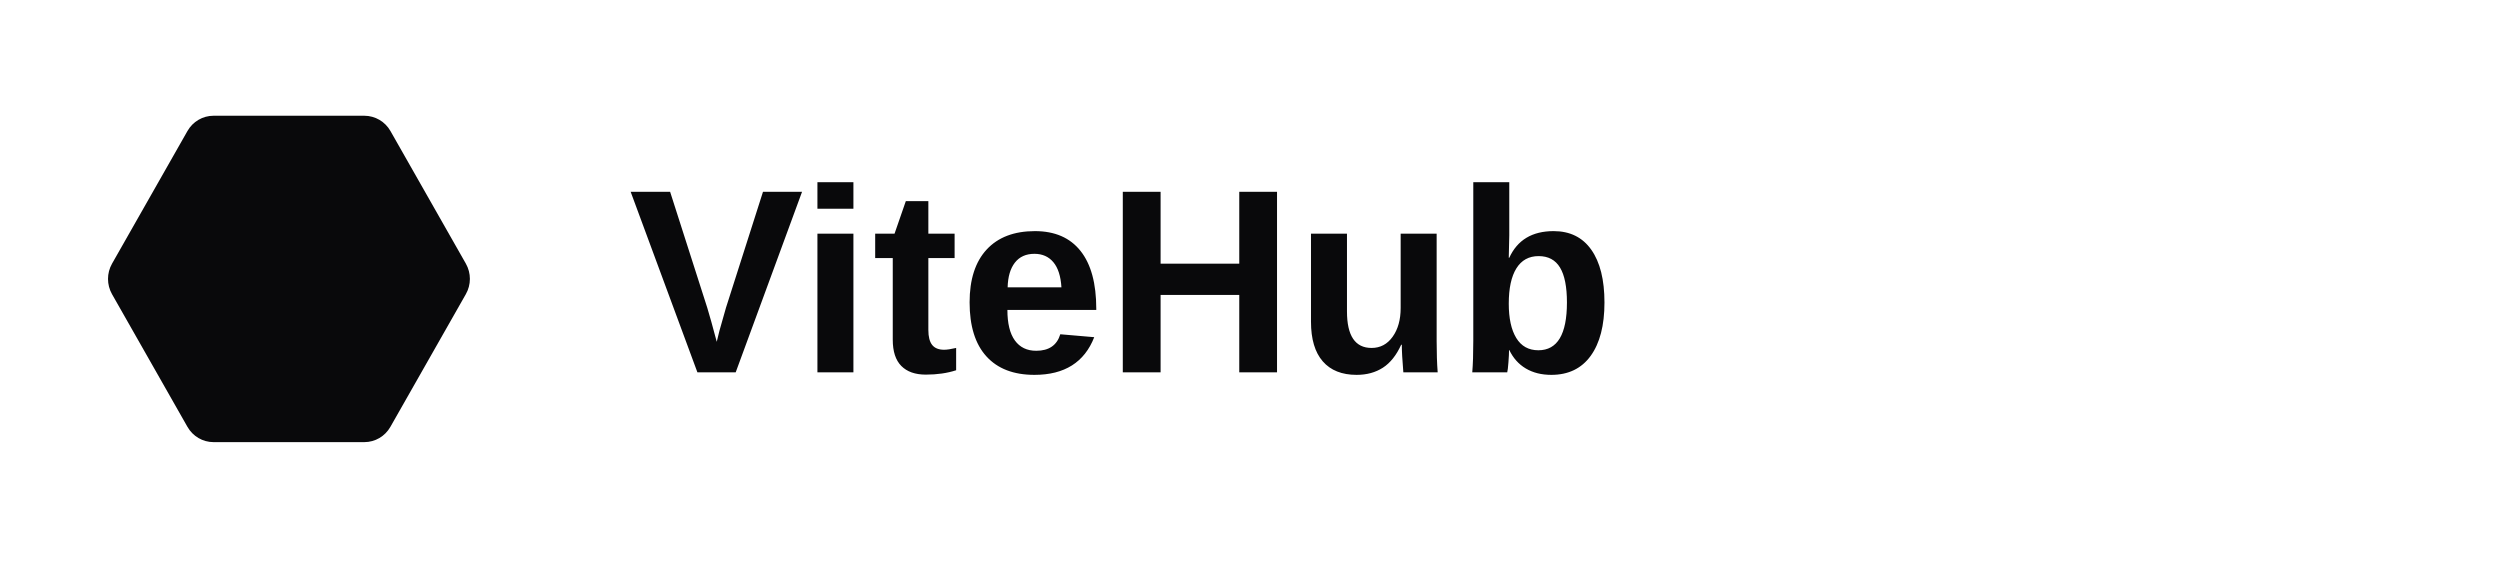
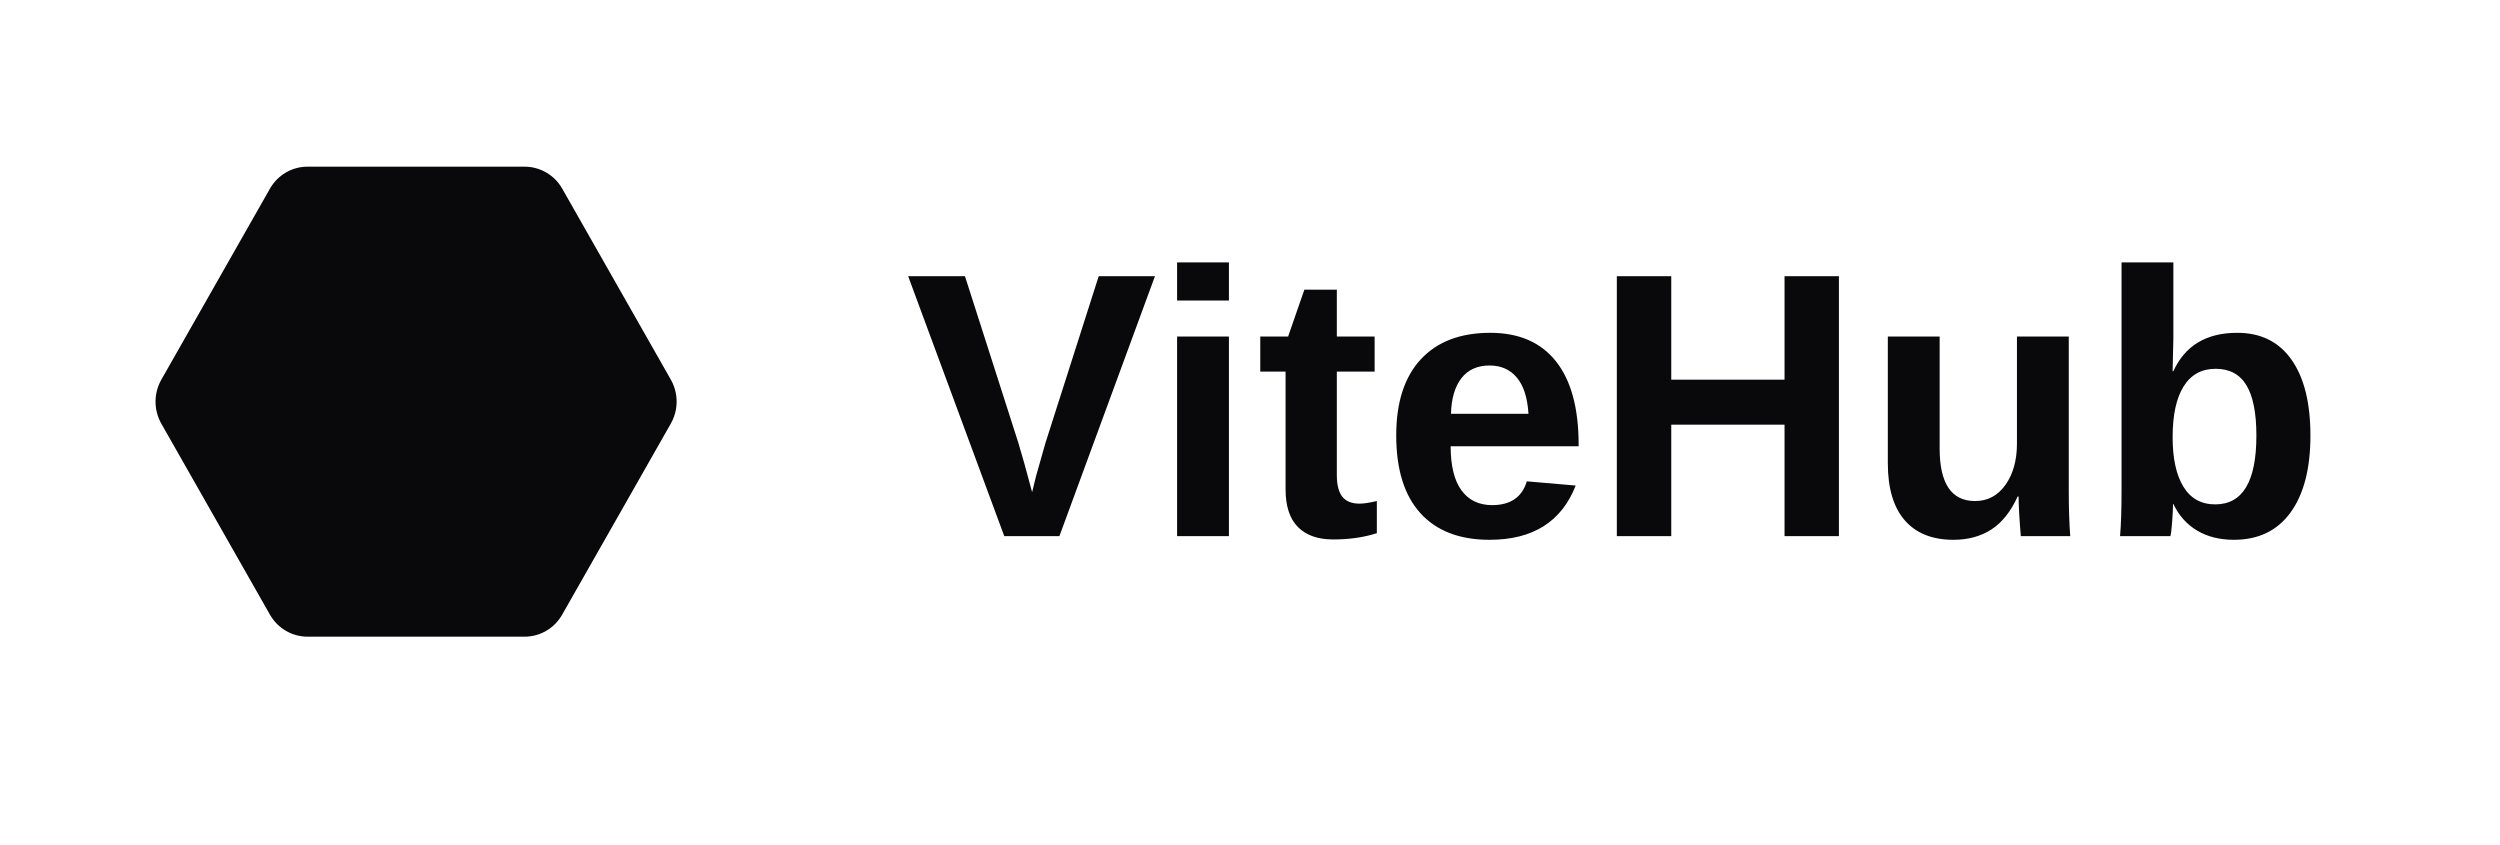
- <svg xmlns="http://www.w3.org/2000/svg" width="1296" height="304" viewBox="0 0 1296 304" role="img" aria-label="ViteHub">
+ <svg xmlns="http://www.w3.org/2000/svg" width="900" height="304" viewBox="0 0 900 304" role="img" aria-label="ViteHub">
  <g transform="translate(56 60) scale(9.4)">
    <path fill="#09090b" d="M19.734 8.156 15.576.844A1.66 1.66 0 0 0 14.135 0H5.819C5.226 0 4.677.32 4.38.844L.222 8.156a1.71 1.71 0 0 0 0 1.688l4.158 7.312c.297.523.846.844 1.439.844h8.316c.593 0 1.142-.32 1.438-.844l4.158-7.312c.3-.523.3-1.165.003-1.688Z" />
  </g>
  <text x="326" y="193" fill="#09090b" font-family="Geist, Helvetica Neue, Arial, sans-serif" font-size="136" font-weight="650" letter-spacing="0">ViteHub</text>
</svg>
